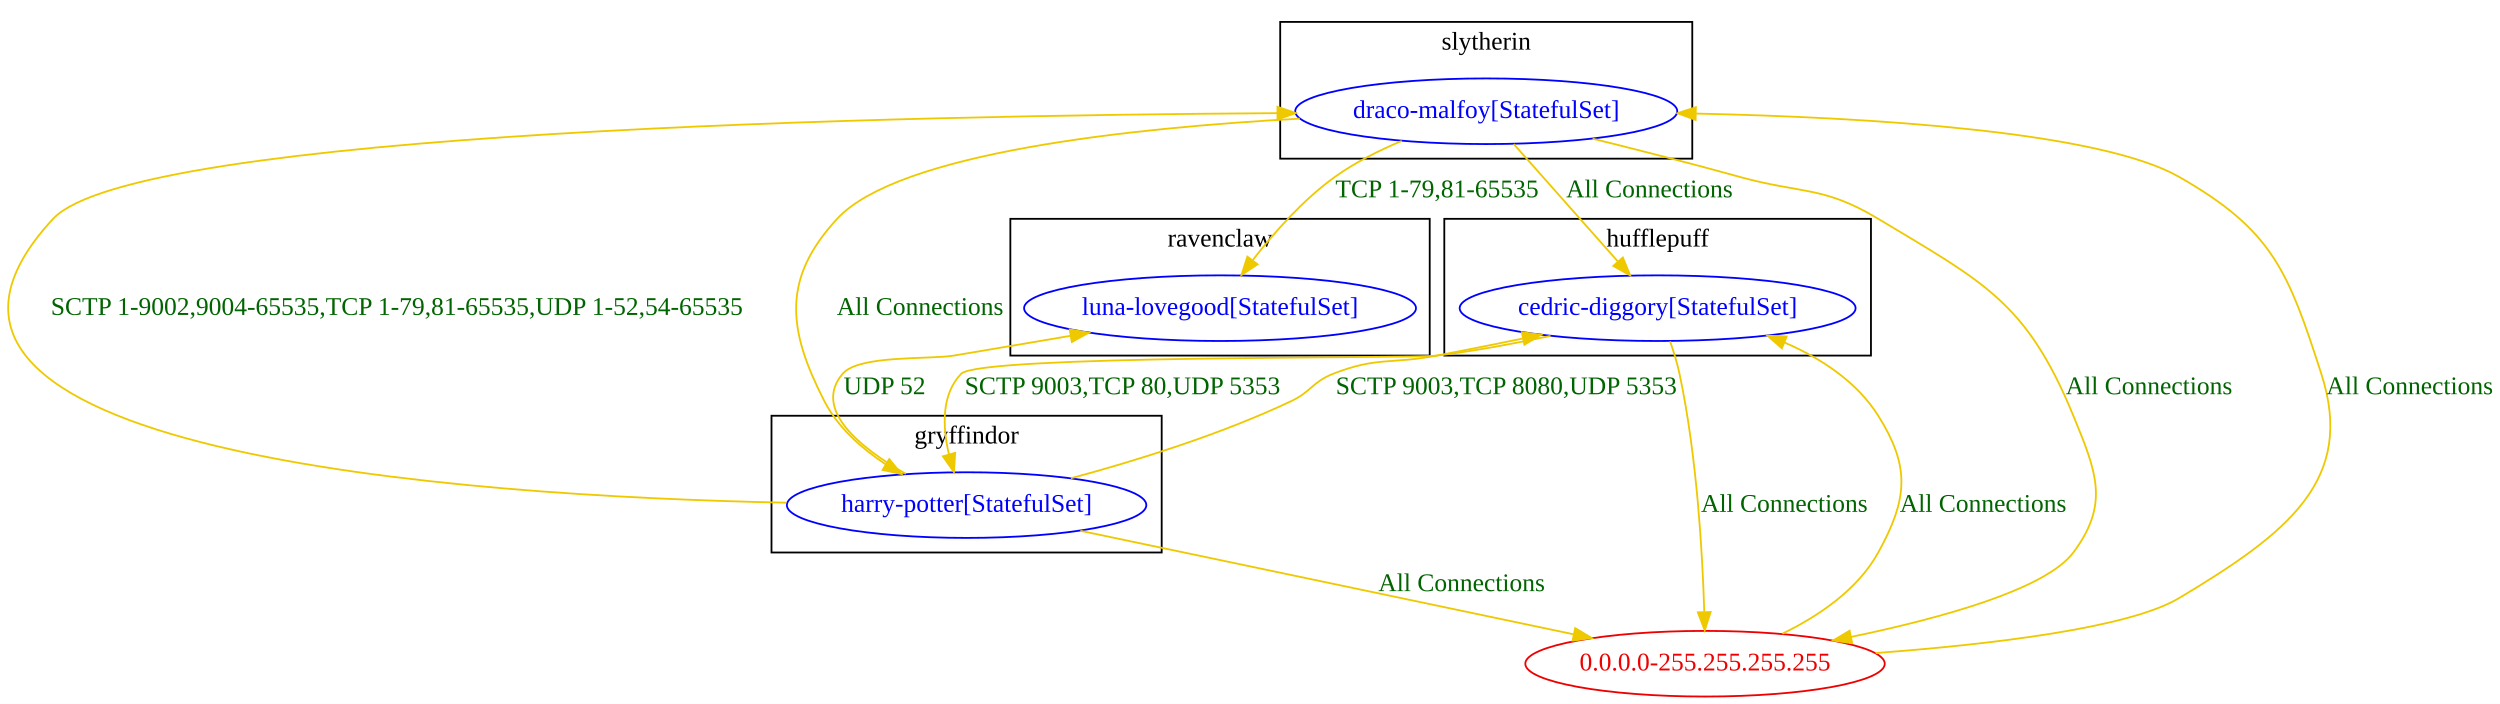
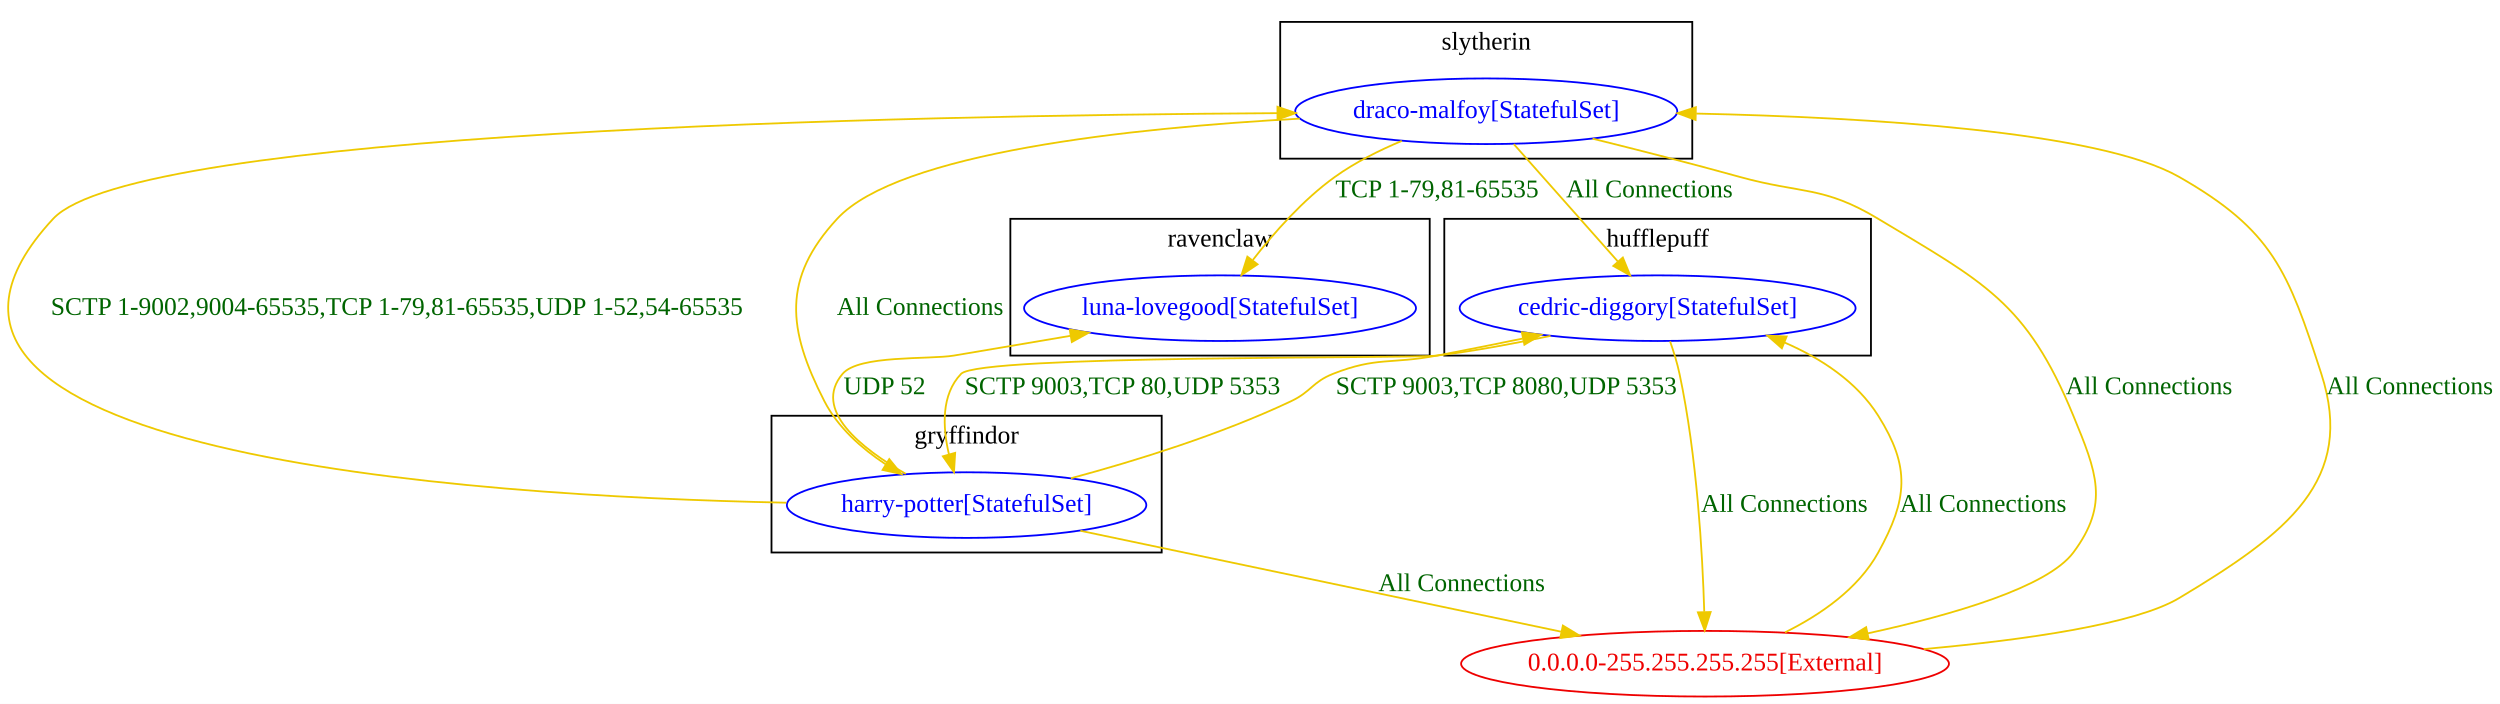
<svg xmlns="http://www.w3.org/2000/svg" width="1371pt" height="386pt" viewBox="0.00 0.00 1371.13 386.00">
  <g id="graph0" class="graph" transform="scale(1 1) rotate(0) translate(4 382)">
    <polygon fill="white" stroke="transparent" points="-4,4 -4,-382 1367.13,-382 1367.13,4 -4,4" />
-     <g id="clust2" class="cluster">
-       <polygon fill="none" stroke="black" points="788.13,-187 788.13,-262 1022.13,-262 1022.13,-187 788.13,-187" />
-       <text text-anchor="middle" x="905.13" y="-246.8" font-family="Times New Roman,serif" font-size="14.00">hufflepuff</text>
-     </g>
    <g id="clust1" class="cluster">
      <polygon fill="none" stroke="black" points="419.13,-79 419.13,-154 633.13,-154 633.13,-79 419.13,-79" />
      <text text-anchor="middle" x="526.13" y="-138.8" font-family="Times New Roman,serif" font-size="14.00">gryffindor</text>
    </g>
    <g id="clust3" class="cluster">
      <polygon fill="none" stroke="black" points="550.13,-187 550.13,-262 780.13,-262 780.13,-187 550.13,-187" />
      <text text-anchor="middle" x="665.13" y="-246.8" font-family="Times New Roman,serif" font-size="14.00">ravenclaw</text>
+     </g>
+     <g id="clust2" class="cluster">
+       <polygon fill="none" stroke="black" points="788.13,-187 788.13,-262 1022.13,-262 1022.13,-187 788.13,-187" />
+       <text text-anchor="middle" x="905.13" y="-246.8" font-family="Times New Roman,serif" font-size="14.00">hufflepuff</text>
    </g>
    <g id="clust4" class="cluster">
      <polygon fill="none" stroke="black" points="698.13,-295 698.13,-370 924.13,-370 924.13,-295 698.13,-295" />
      <text text-anchor="middle" x="811.13" y="-354.8" font-family="Times New Roman,serif" font-size="14.00">slytherin</text>
    </g>
    <g id="node1" class="node">
      <ellipse fill="none" stroke="blue" cx="526.13" cy="-105" rx="98.58" ry="18" />
      <text text-anchor="middle" x="526.13" y="-101.3" font-family="Times New Roman,serif" font-size="14.00" fill="blue">harry-potter[StatefulSet]</text>
    </g>
    <g id="node2" class="node">
      <ellipse fill="none" stroke="blue" cx="905.13" cy="-213" rx="108.58" ry="18" />
      <text text-anchor="middle" x="905.13" y="-209.3" font-family="Times New Roman,serif" font-size="14.00" fill="blue">cedric-diggory[StatefulSet]</text>
    </g>
    <g id="edge4" class="edge">
      <path fill="none" stroke="#eec900" d="M583.34,-119.72C619,-129.31 665.32,-143.66 704.13,-162 715.17,-167.21 715.78,-172.52 727.13,-177 751.06,-186.44 758.87,-182.18 784.13,-187 799.34,-189.9 815.6,-193.16 831.1,-196.34" />
      <polygon fill="#eec900" stroke="#eec900" points="830.65,-199.82 841.15,-198.41 832.06,-192.96 830.65,-199.82" />
      <text text-anchor="middle" x="822.13" y="-165.8" font-family="Times New Roman,serif" font-size="14.00" fill="darkgreen">SCTP 9003,TCP 8080,UDP 5353</text>
    </g>
    <g id="node3" class="node">
      <ellipse fill="none" stroke="blue" cx="665.13" cy="-213" rx="107.48" ry="18" />
      <text text-anchor="middle" x="665.13" y="-209.3" font-family="Times New Roman,serif" font-size="14.00" fill="blue">luna-lovegood[StatefulSet]</text>
    </g>
    <g id="edge5" class="edge">
      <path fill="none" stroke="#eec900" d="M492.78,-122.12C468.11,-136.18 441.45,-157.36 458.13,-177 467.03,-187.47 505.59,-184.73 519.13,-187 539.84,-190.47 562.19,-194.27 583.02,-197.83" />
      <polygon fill="#eec900" stroke="#eec900" points="582.67,-201.33 593.12,-199.56 583.85,-194.43 582.67,-201.33" />
      <text text-anchor="middle" x="481.13" y="-165.8" font-family="Times New Roman,serif" font-size="14.00" fill="darkgreen">UDP 52</text>
    </g>
    <g id="node4" class="node">
      <ellipse fill="none" stroke="blue" cx="811.13" cy="-321" rx="104.78" ry="18" />
      <text text-anchor="middle" x="811.13" y="-317.3" font-family="Times New Roman,serif" font-size="14.00" fill="blue">draco-malfoy[StatefulSet]</text>
    </g>
    <g id="edge6" class="edge">
      <path fill="none" stroke="#eec900" d="M427.27,-106.31C249.65,-110.02 -94.29,-133.43 25.13,-262 69.83,-310.12 489.53,-318.68 696.64,-319.96" />
      <polygon fill="#eec900" stroke="#eec900" points="696.62,-323.46 706.64,-320.02 696.66,-316.46 696.62,-323.46" />
      <text text-anchor="middle" x="213.63" y="-209.3" font-family="Times New Roman,serif" font-size="14.00" fill="darkgreen">SCTP 1-9002,9004-65535,TCP 1-79,81-65535,UDP 1-52,54-65535</text>
    </g>
    <g id="node5" class="node">
-       <ellipse fill="none" stroke="#ee0000" cx="931.13" cy="-18" rx="98.58" ry="18" />
-       <text text-anchor="middle" x="931.13" y="-14.3" font-family="Times New Roman,serif" font-size="14.00" fill="#ee0000">0.0.0.0-255.255.255.255</text>
+       <ellipse fill="none" stroke="#ee0000" cx="931.13" cy="-18" rx="133.78" ry="18" />
+       <text text-anchor="middle" x="931.13" y="-14.3" font-family="Times New Roman,serif" font-size="14.00" fill="#ee0000">0.0.0.0-255.255.255.255[External]</text>
    </g>
    <g id="edge3" class="edge">
-       <path fill="none" stroke="#eec900" d="M588.53,-90.91C661.47,-75.6 781.99,-50.3 858.91,-34.16" />
-       <polygon fill="#eec900" stroke="#eec900" points="859.93,-37.52 869,-32.04 858.5,-30.67 859.93,-37.52" />
+       <path fill="none" stroke="#eec900" d="M588.53,-90.91C659.35,-76.04 775.01,-51.77 852.09,-35.59" />
+       <polygon fill="#eec900" stroke="#eec900" points="853.16,-38.94 862.23,-33.46 851.72,-32.09 853.16,-38.94" />
      <text text-anchor="middle" x="797.63" y="-57.8" font-family="Times New Roman,serif" font-size="14.00" fill="darkgreen">All Connections</text>
    </g>
    <g id="edge8" class="edge">
      <path fill="none" stroke="#eec900" d="M846.37,-197.82C826.7,-193.62 804.58,-189.49 784.13,-187 769.73,-185.25 533.2,-187.46 523.13,-177 512.15,-165.59 512.94,-147.77 516.45,-132.84" />
      <polygon fill="#eec900" stroke="#eec900" points="519.86,-133.65 519.21,-123.07 513.12,-131.75 519.86,-133.65" />
      <text text-anchor="middle" x="611.63" y="-165.8" font-family="Times New Roman,serif" font-size="14.00" fill="darkgreen">SCTP 9003,TCP 80,UDP 5353</text>
    </g>
    <g id="edge7" class="edge">
      <path fill="none" stroke="#eec900" d="M911.96,-194.79C913.93,-189.19 915.88,-182.91 917.13,-177 926.71,-131.94 929.75,-78.31 930.7,-46.54" />
      <polygon fill="#eec900" stroke="#eec900" points="934.21,-46.35 930.96,-36.27 927.21,-46.18 934.21,-46.35" />
      <text text-anchor="middle" x="974.63" y="-101.3" font-family="Times New Roman,serif" font-size="14.00" fill="darkgreen">All Connections</text>
    </g>
    <g id="edge10" class="edge">
      <path fill="none" stroke="#eec900" d="M708.88,-316.96C616.04,-311.87 488.65,-298.28 455.13,-262 424.9,-229.27 427.8,-201.64 448.13,-162 455.5,-147.64 468.45,-136.14 481.7,-127.38" />
      <polygon fill="#eec900" stroke="#eec900" points="483.72,-130.24 490.4,-122.02 480.05,-124.28 483.72,-130.24" />
      <text text-anchor="middle" x="500.63" y="-209.3" font-family="Times New Roman,serif" font-size="14.00" fill="darkgreen">All Connections</text>
    </g>
    <g id="edge11" class="edge">
      <path fill="none" stroke="#eec900" d="M826.24,-302.97C841.65,-285.58 865.74,-258.42 883.25,-238.68" />
      <polygon fill="#eec900" stroke="#eec900" points="886.05,-240.79 890.07,-230.99 880.82,-236.15 886.05,-240.79" />
      <text text-anchor="middle" x="900.63" y="-273.8" font-family="Times New Roman,serif" font-size="14.00" fill="darkgreen">All Connections</text>
    </g>
    <g id="edge12" class="edge">
      <path fill="none" stroke="#eec900" d="M764.83,-304.74C752.32,-299.51 739.19,-292.93 728.13,-285 710.67,-272.48 694.65,-254.29 683.14,-239.46" />
      <polygon fill="#eec900" stroke="#eec900" points="685.71,-237.06 676.9,-231.18 680.12,-241.27 685.71,-237.06" />
      <text text-anchor="middle" x="784.13" y="-273.8" font-family="Times New Roman,serif" font-size="14.00" fill="darkgreen">TCP 1-79,81-65535</text>
    </g>
    <g id="edge9" class="edge">
-       <path fill="none" stroke="#eec900" d="M869.46,-305.96C894.38,-299.8 923.75,-292.31 950.13,-285 984.14,-275.58 995.9,-280.2 1026.13,-262 1084.02,-227.15 1107.42,-216.49 1133.13,-154 1145.82,-123.17 1153.07,-105.72 1133.13,-79 1118.08,-58.83 1060.87,-43.01 1011.16,-32.69" />
-       <polygon fill="#eec900" stroke="#eec900" points="1011.83,-29.26 1001.33,-30.7 1010.44,-36.12 1011.83,-29.26" />
+       <path fill="none" stroke="#eec900" d="M869.46,-305.96C894.38,-299.8 923.75,-292.31 950.13,-285 984.14,-275.58 995.9,-280.2 1026.13,-262 1084.02,-227.15 1107.42,-216.49 1133.13,-154 1145.82,-123.17 1153.07,-105.72 1133.13,-79 1119.02,-60.08 1067.79,-44.98 1020.46,-34.67" />
+       <polygon fill="#eec900" stroke="#eec900" points="1020.94,-31.19 1010.43,-32.54 1019.48,-38.04 1020.94,-31.19" />
      <text text-anchor="middle" x="1174.63" y="-165.8" font-family="Times New Roman,serif" font-size="14.00" fill="darkgreen">All Connections</text>
    </g>
    <g id="edge1" class="edge">
-       <path fill="none" stroke="#eec900" d="M973.51,-34.45C993.25,-44.03 1014.83,-58.5 1026.13,-79 1042.22,-108.19 1043.89,-125.79 1026.13,-154 1014.4,-172.64 994.83,-185.42 974.82,-194.13" />
+       <path fill="none" stroke="#eec900" d="M975,-35.18C994.33,-44.76 1015.12,-59.01 1026.13,-79 1042.22,-108.19 1043.89,-125.79 1026.13,-154 1014.4,-172.64 994.83,-185.42 974.82,-194.13" />
      <polygon fill="#eec900" stroke="#eec900" points="973.27,-190.98 965.31,-197.96 975.89,-197.47 973.27,-190.98" />
      <text text-anchor="middle" x="1083.63" y="-101.3" font-family="Times New Roman,serif" font-size="14.00" fill="darkgreen">All Connections</text>
    </g>
    <g id="edge2" class="edge">
-       <path fill="none" stroke="#eec900" d="M1024.72,-23.86C1087.51,-28.56 1163.59,-37.5 1191.13,-54 1250.84,-89.75 1288.01,-118.64 1269.13,-177 1250.92,-233.34 1242.56,-255.65 1191.13,-285 1147.34,-309.99 1021.3,-317.64 926.29,-319.73" />
+       <path fill="none" stroke="#eec900" d="M1051.02,-26.03C1107.38,-31.14 1167.35,-39.76 1191.13,-54 1250.84,-89.75 1288.01,-118.64 1269.13,-177 1250.92,-233.34 1242.56,-255.65 1191.13,-285 1147.34,-309.99 1021.3,-317.64 926.29,-319.73" />
      <polygon fill="#eec900" stroke="#eec900" points="925.96,-316.23 916.03,-319.94 926.1,-323.23 925.96,-316.23" />
      <text text-anchor="middle" x="1317.63" y="-165.8" font-family="Times New Roman,serif" font-size="14.00" fill="darkgreen">All Connections</text>
    </g>
  </g>
</svg>
